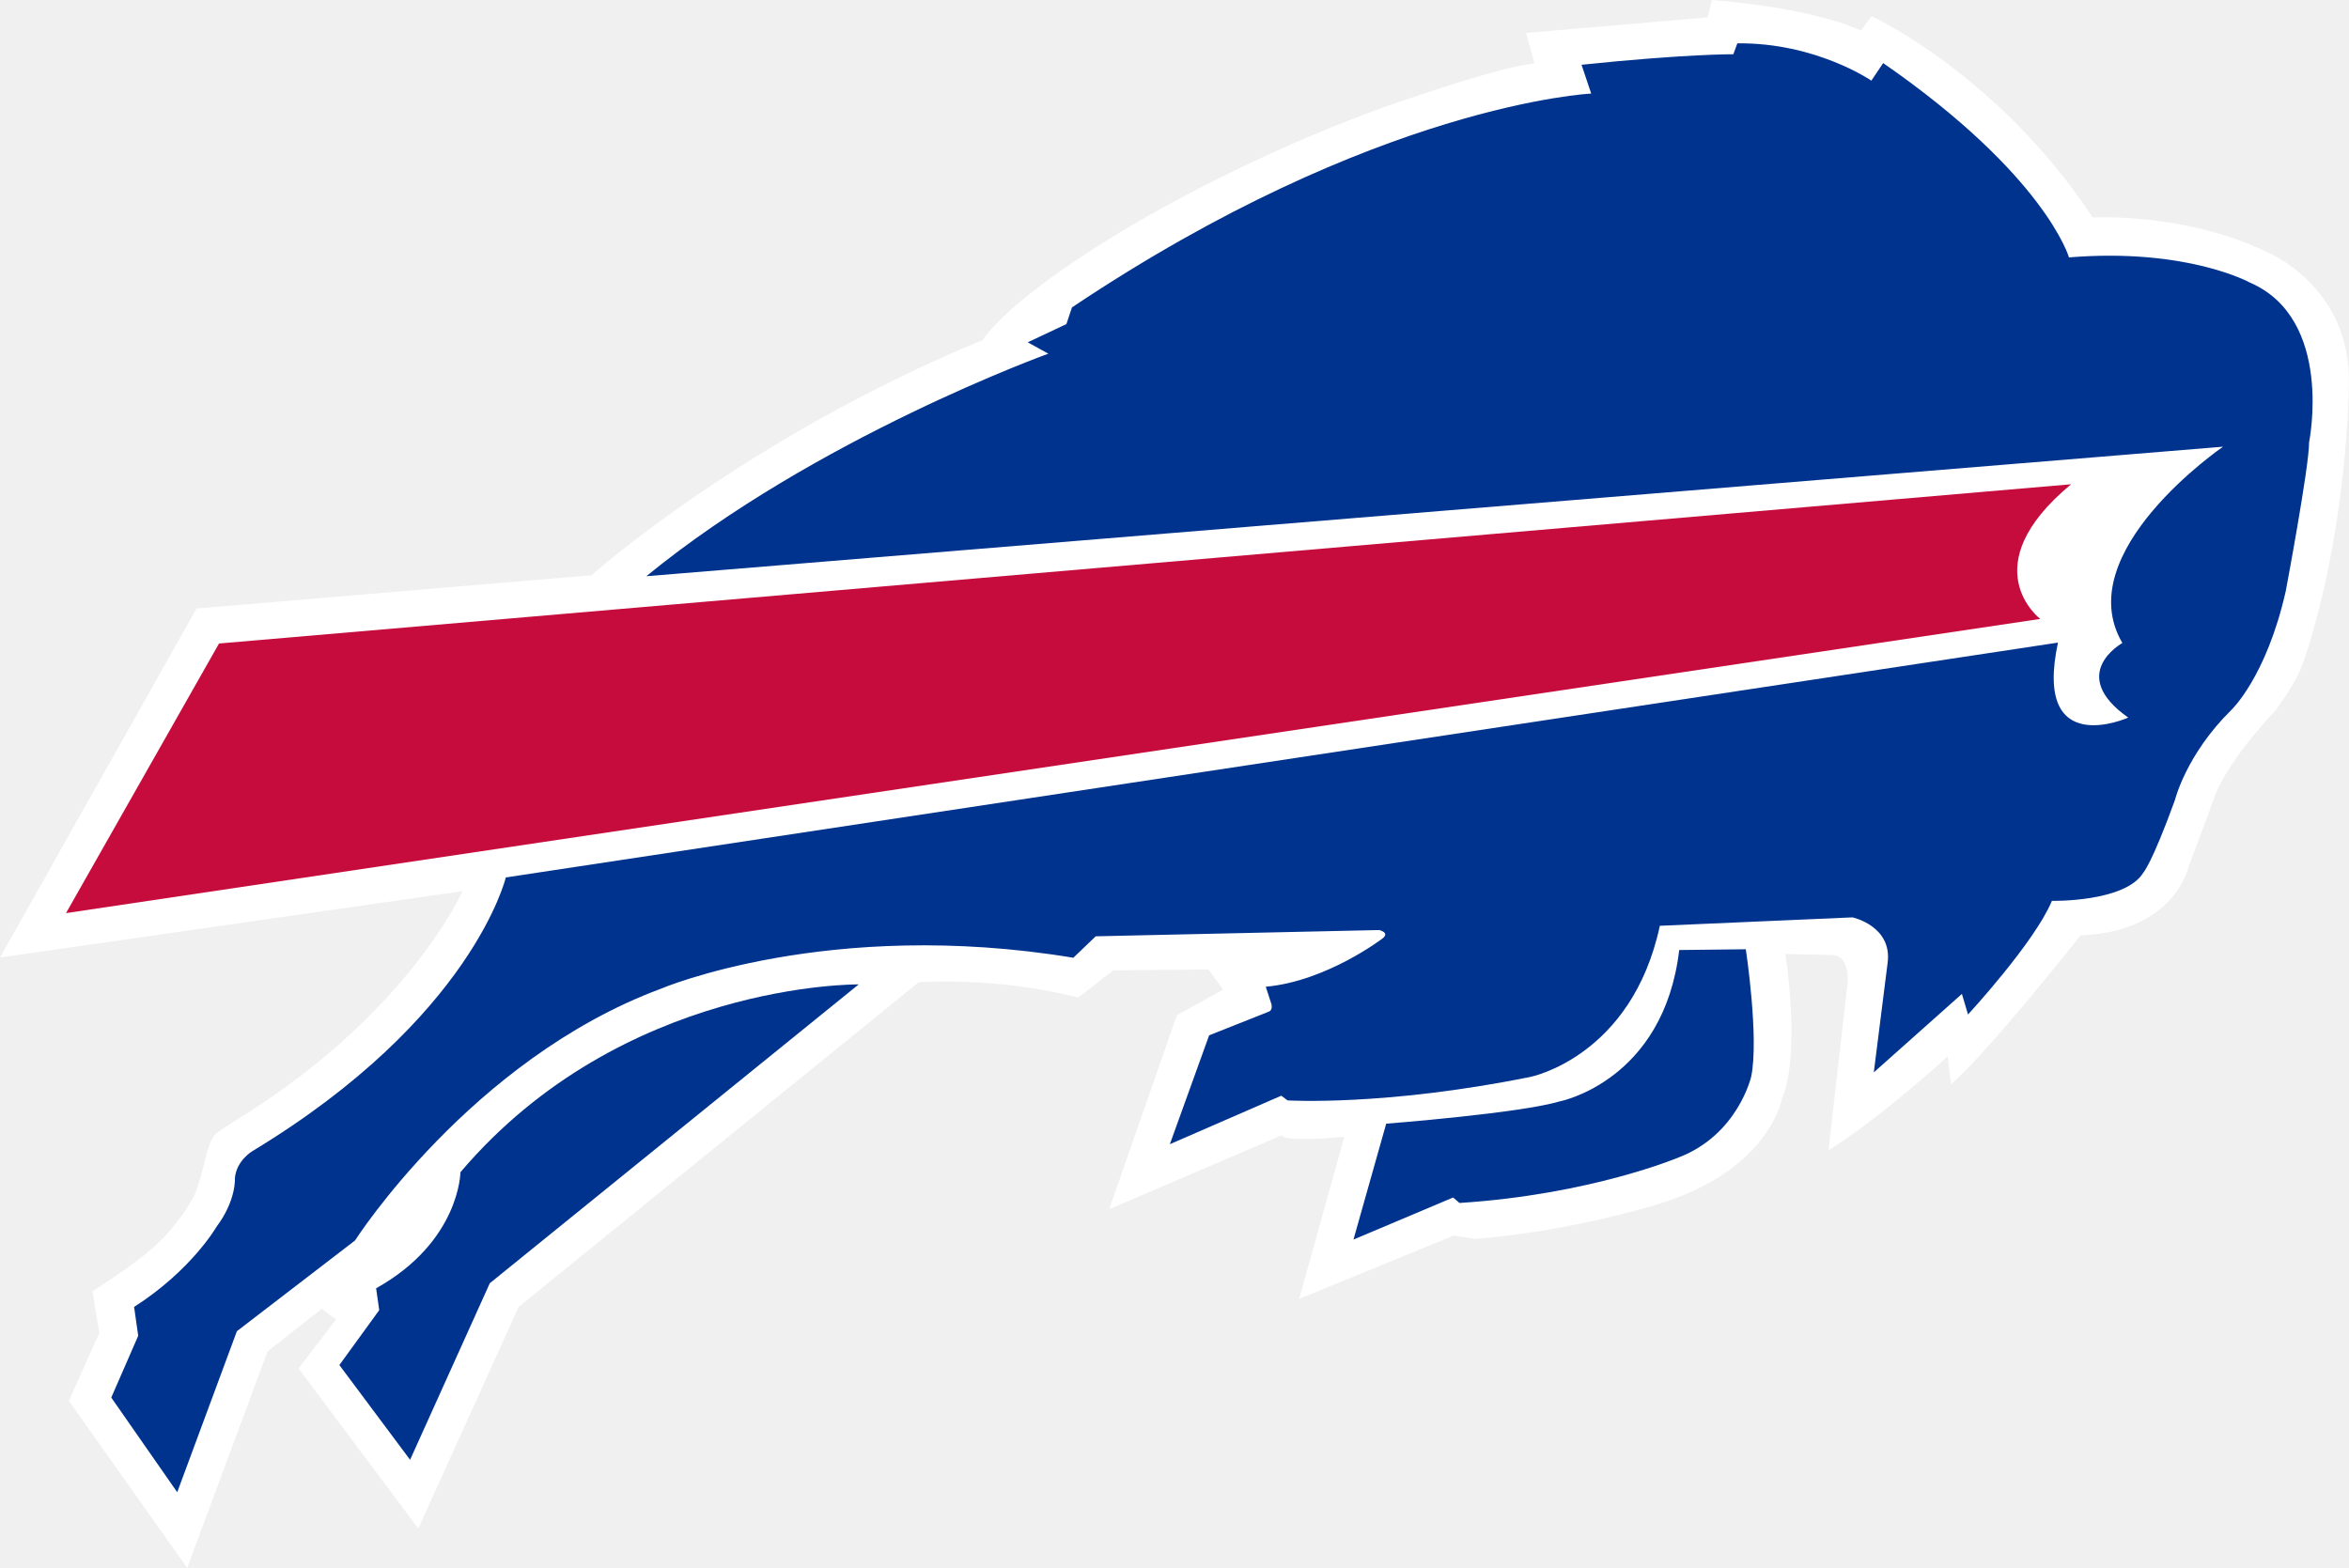
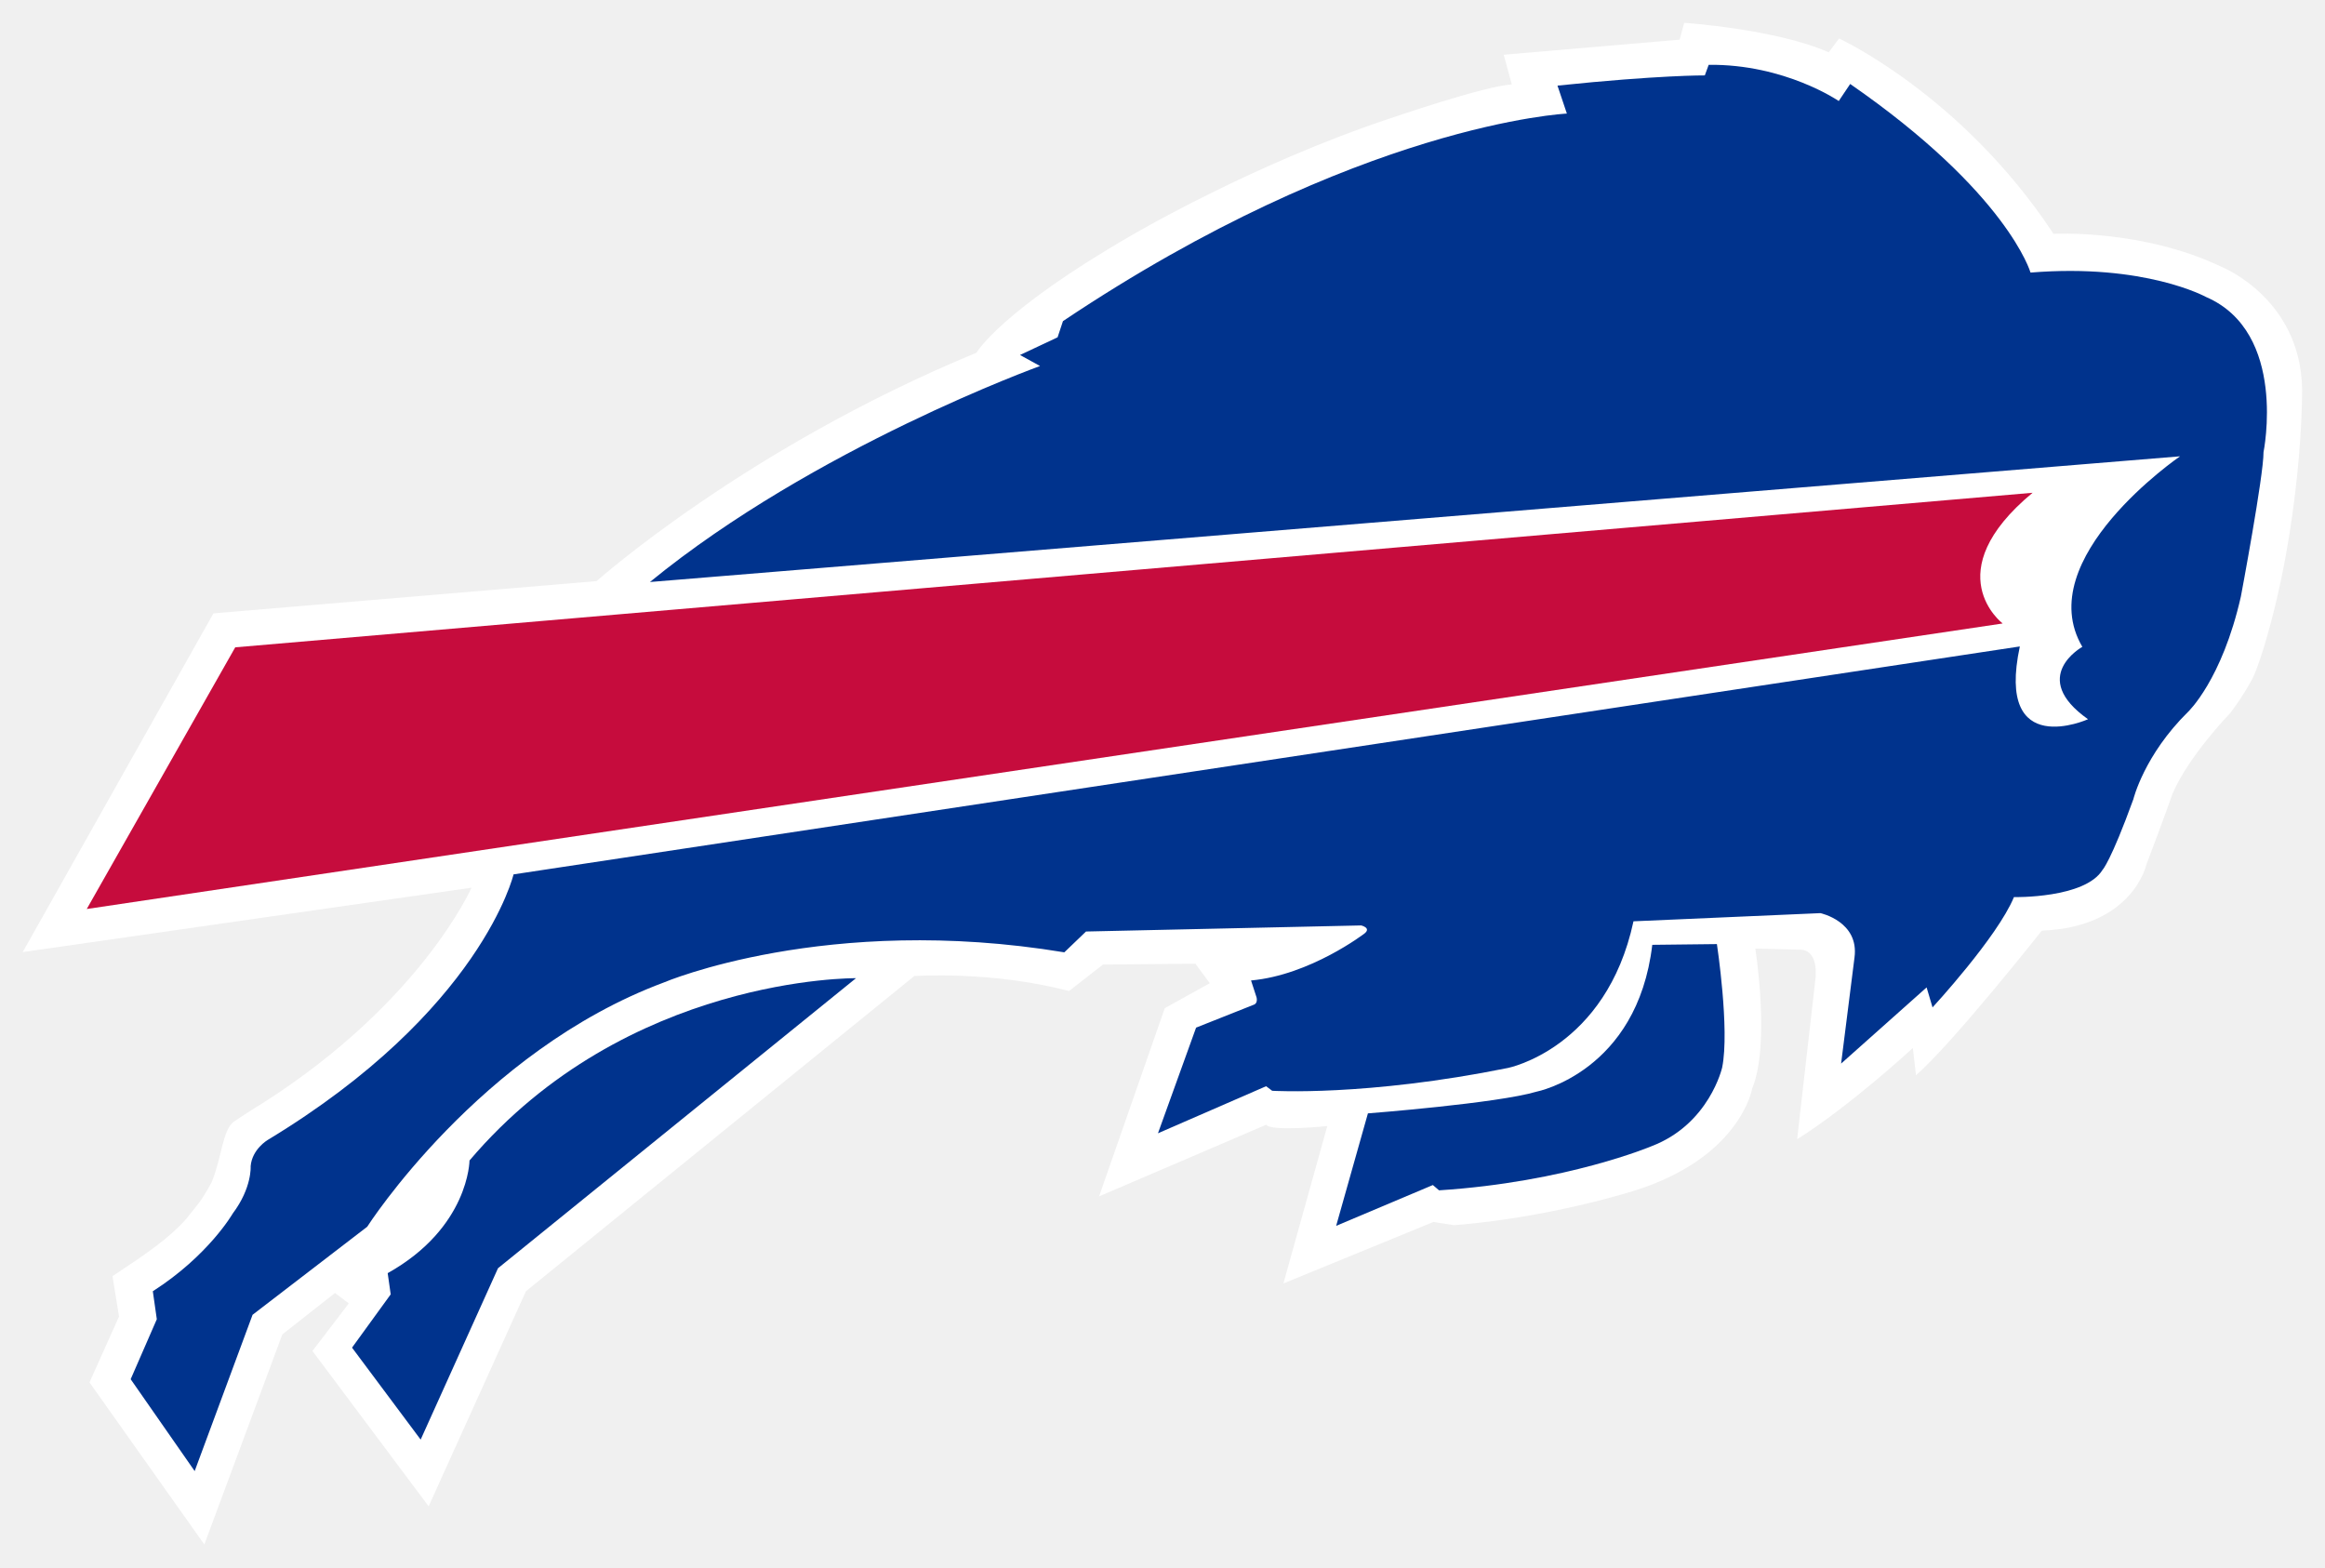
- <svg xmlns="http://www.w3.org/2000/svg" height="126.38" viewBox="0 0 189.326 126.385" width="189.33" version="1.1">
+ <svg xmlns="http://www.w3.org/2000/svg" viewBox="-1.89 -1.89 193.11 130.16" width="193.11" height="130.16" version="1.1">
  <g transform="matrix(1.25 0 0 -1.25 -283.99 554.65)">
    <g transform="matrix(.25 0 0 .25 227.19 294.87)">
      <path d="m63.907 308.33c42.121 26.89 55.37 57.181 55.37 57.181l-119.28-17.11 50.689 90.021 101.84 8.574s39.622 35.357 100.97 60.708c0 0 6.398 11.155 41.433 31.319 0 0 32.133 18.922 68.727 31.029 0 0 24.802 8.53 32.12 8.959l-2.151 7.887 46.764 4.006 1.205 4.48s24.411-1.647 38.411-7.842l2.757 3.672s32.669-15.016 56.985-51.913c0 0 23.584 1.312 44.695-8.789 0 0 22.373-8.896 21.363-34.865 0 0-0.151-33.136-10.057-65.976 0 0-1.52-5.142-2.934-8.208 0 0-2.057-4.183-6.025-9.464 0 0-11.079-11.407-15.376-21.452 0 0-2.328-6.682-6.953-18.821 0 0-3.558-16.694-27.811-17.622 0 0-23.603-29.868-33.446-38.442l-0.833 7.256s-16.467-15.256-30.758-24.266l4.827 42.285s1.186 7.552-3.609 8.095l-12.335 0.297s4.038-25.452-0.839-37.218c0 0-3.104-18.474-31.767-27.269 0 0-22.146-7.047-47.484-9.029l-5.445 0.864-39.887-16.347 11.66 41.824s-14.947-1.514-16.234 0.36l-44.417-19.041 17.458 50.026 11.962 6.625-3.817 5.186-24.556-0.221-9.035-7.029c-20.858 5.432-41.136 3.969-41.136 3.969l-103.21-83.768-25.862-57.168-30.884 41.294 9.666 12.644-3.672 2.763-14-11.016-20.726-55.824-30.524 43.08 7.849 17.508-1.735 10.726c9.085 6 14.966 10.019 19.559 15.18 2.505 3.23 3.886 4.353 6.795 9.786 2.744 6.637 2.845 13.824 5.905 16.101 3.83 2.599 6.757 4.347 7.786 5.003" fill="#fff" />
      <path d="m56.481 429.4-39.465-69.55 509.22 75.89s-17.698 13.458 7.956 34.739l-477.72-41.08" fill="#c60c3d" />
      <g fill="#00338d">
        <path d="m573.39 480.17s-39.761-27.187-25.975-50.638c0 0-14.429-7.994 1.514-19.243 0 0-24.644-11.092-18.126 19.344l-400.35-60.582s-8.562-36.253-65.339-70.582c0 0-4.164-2.442-4.536-6.997 0 0 0.404-5.685-4.763-12.562 0 0-6.404-11.161-21.237-20.65l1.06-7.44-6.947-15.94 17.01-24.42 15.388 41.54 30.468 23.4s29.818 46.664 78.853 64.929c0 0 43.263 18.461 106.43 8.007l5.767 5.533 73.131 1.615s2.751-0.631 0.915-2.12c0 0-14.404-11.079-30.184-12.505l1.464-4.498s0.429-1.577-0.751-1.956l-15.319-6.082-10.133-28.083 28.745 12.511 1.609-1.211s25.016-1.552 62.657 6.063c0 0 26.108 5.167 33.376 38.979l49.686 2.17s10.354-2.208 9.054-11.817l-3.558-28.171 22.726 20.246 1.577-5.312s17.218 18.644 21.634 29.313c0 0 18.903-0.379 23.565 7.262 0 0 2.139 2.145 8.183 18.776 0 0 2.833 11.685 14.511 23.18 0 0 9.041 8.467 14.063 30.695 0 0 6.063 32.215 6.013 38.354 0 0 6.518 31.868-15.319 41.256 0 0-16.228 8.953-46.607 6.467 0 0-6.057 21.142-47.932 50.127l-3.041-4.53s-14.309 9.849-34.568 9.622l-1.028-2.814s-12.309 0.088-39.162-2.713l2.498-7.432s-55.376-2.568-133.93-55.162l-1.432-4.303-9.988-4.7 5.331-2.928s-60.014-21.672-103.69-57.408l406.68 33.408" />
        <path d="m433.11 350.33 17.18 0.196s3.438-22.676 1.401-32.789c0 0-3.388-15.035-18.738-20.915 0 0-22.612-9.571-56.518-11.742l-1.64 1.407-25.704-10.846 8.442 29.893s34.455 2.663 44.865 5.779c0 0 26.713 5.249 30.714 39.016" />
        <path d="m221.47 341.46s-60.967 0.732-102.72-48.449c0 0-0.114-17.843-21.748-29.944l0.801-5.634-10.278-14.164 18.24-24.442 20.556 45.547 95.15 77.087" />
      </g>
    </g>
  </g>
</svg>
